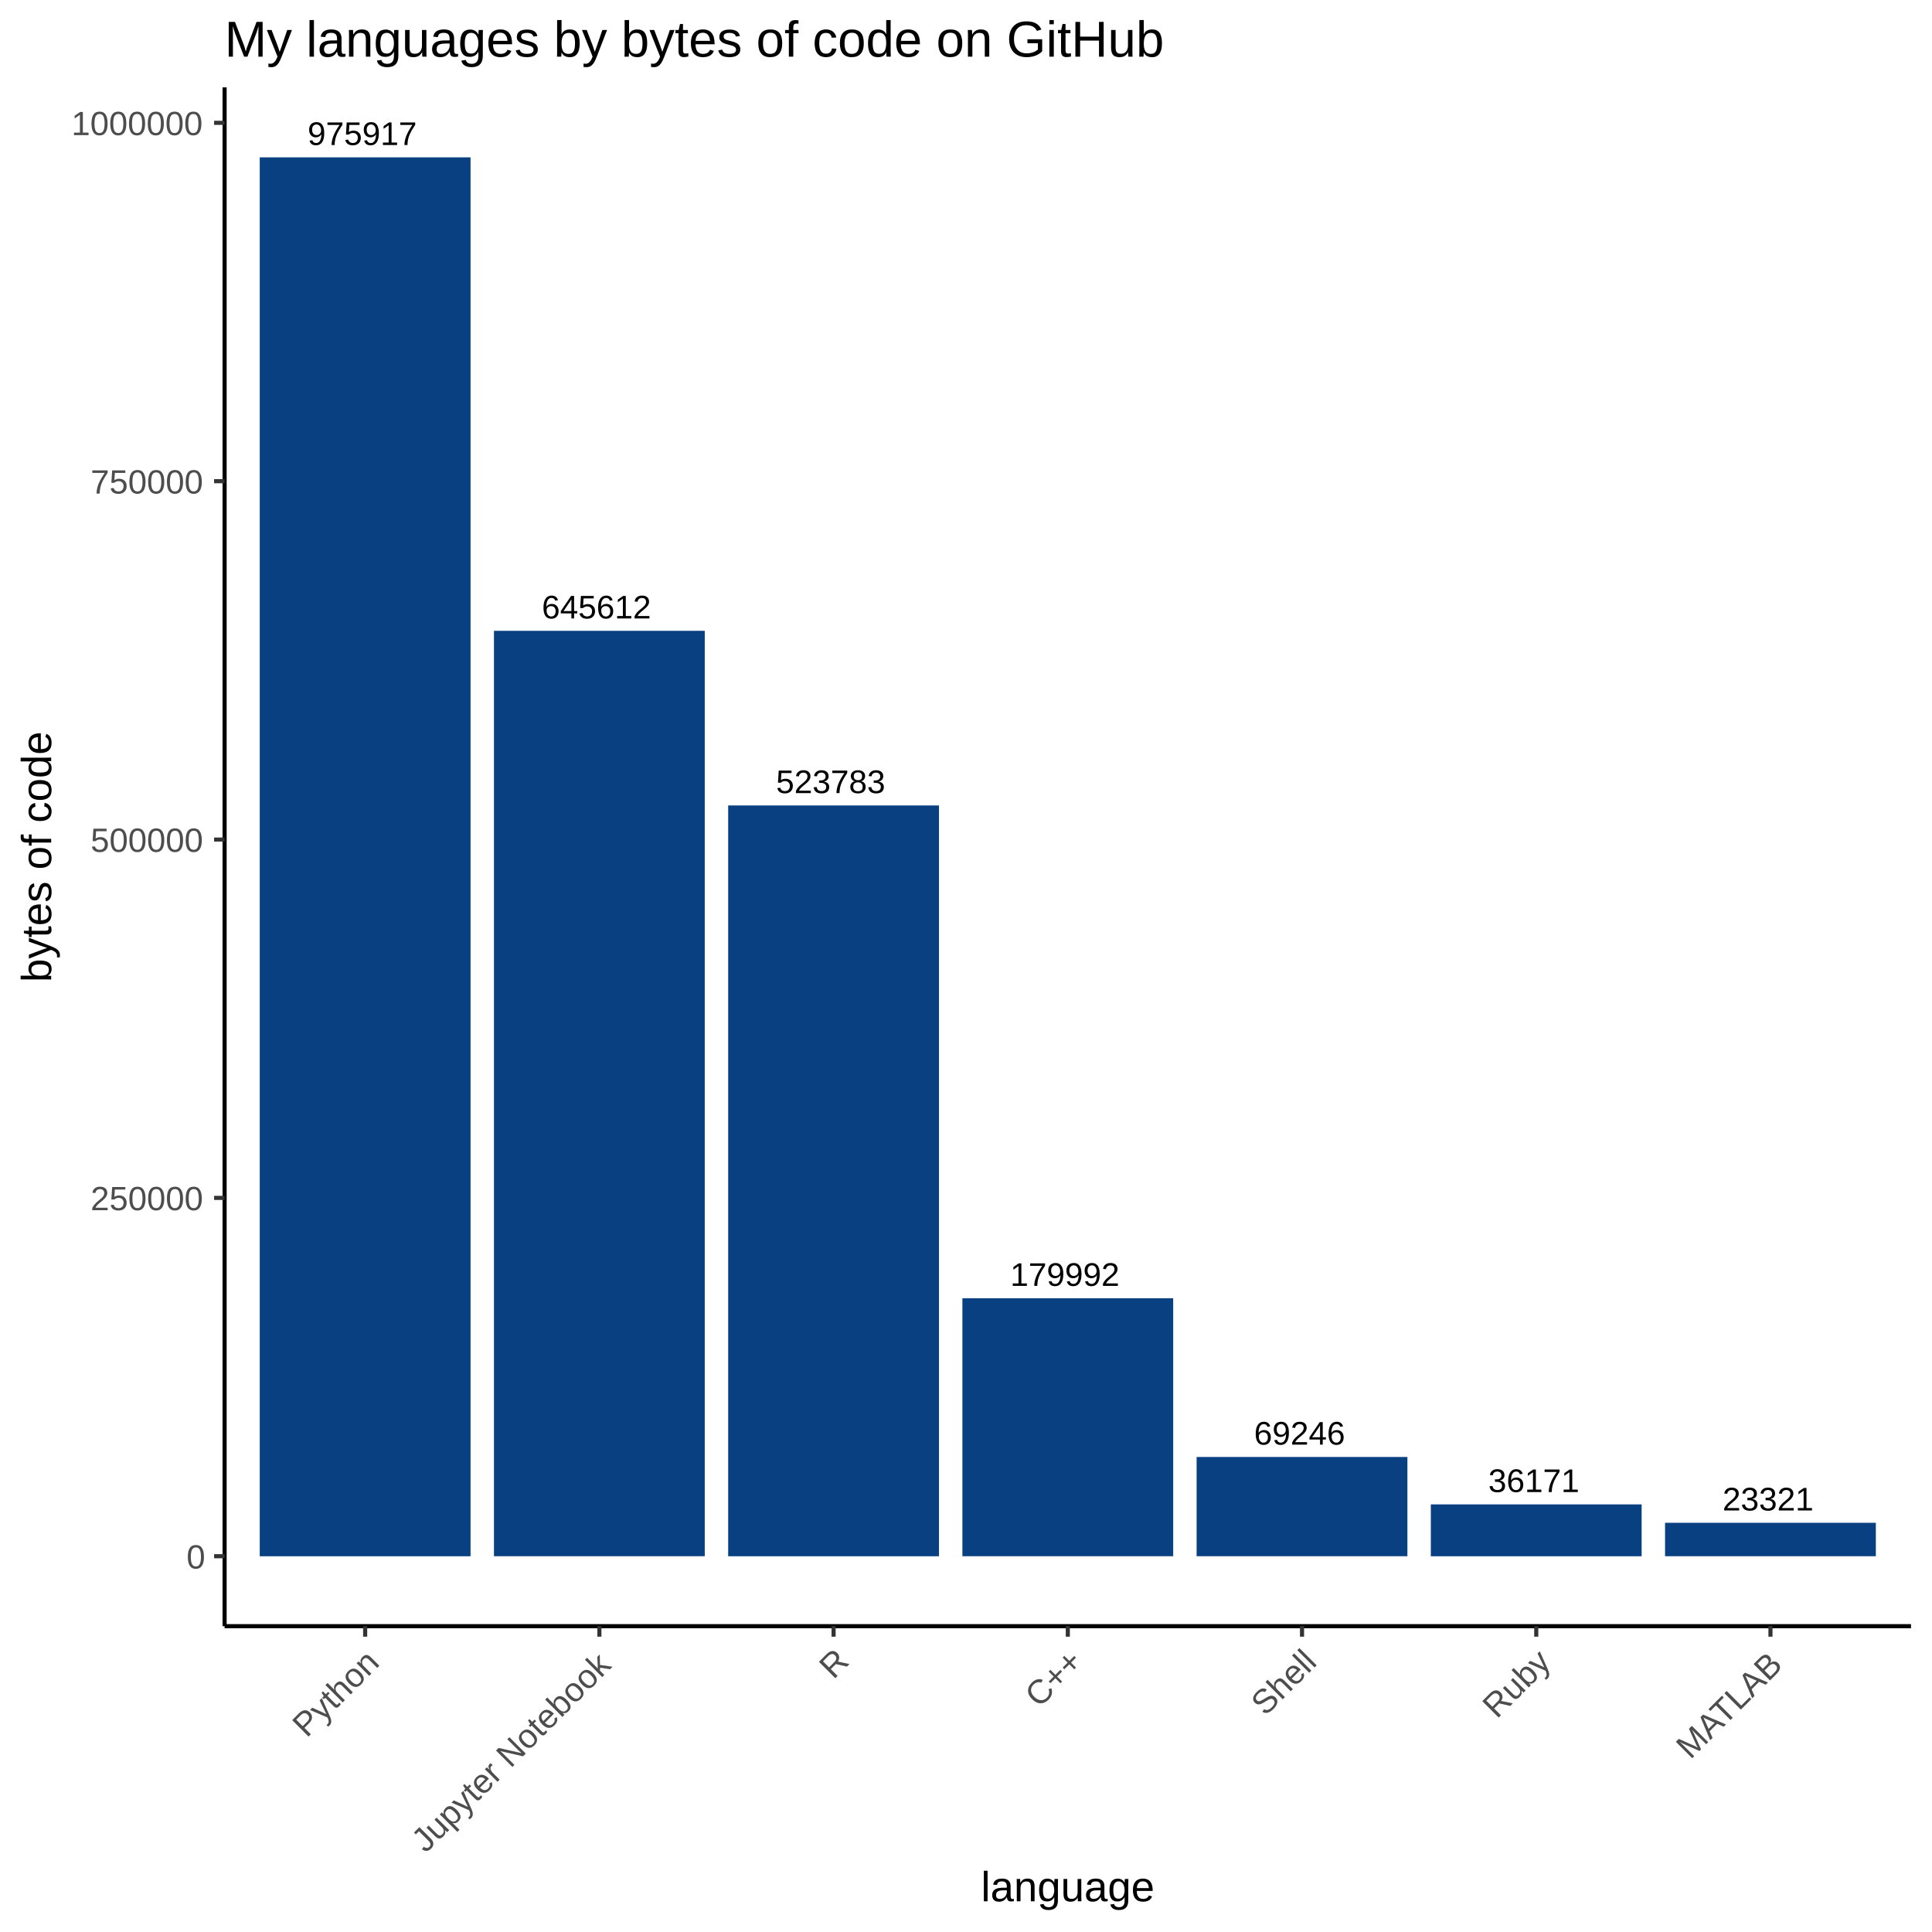
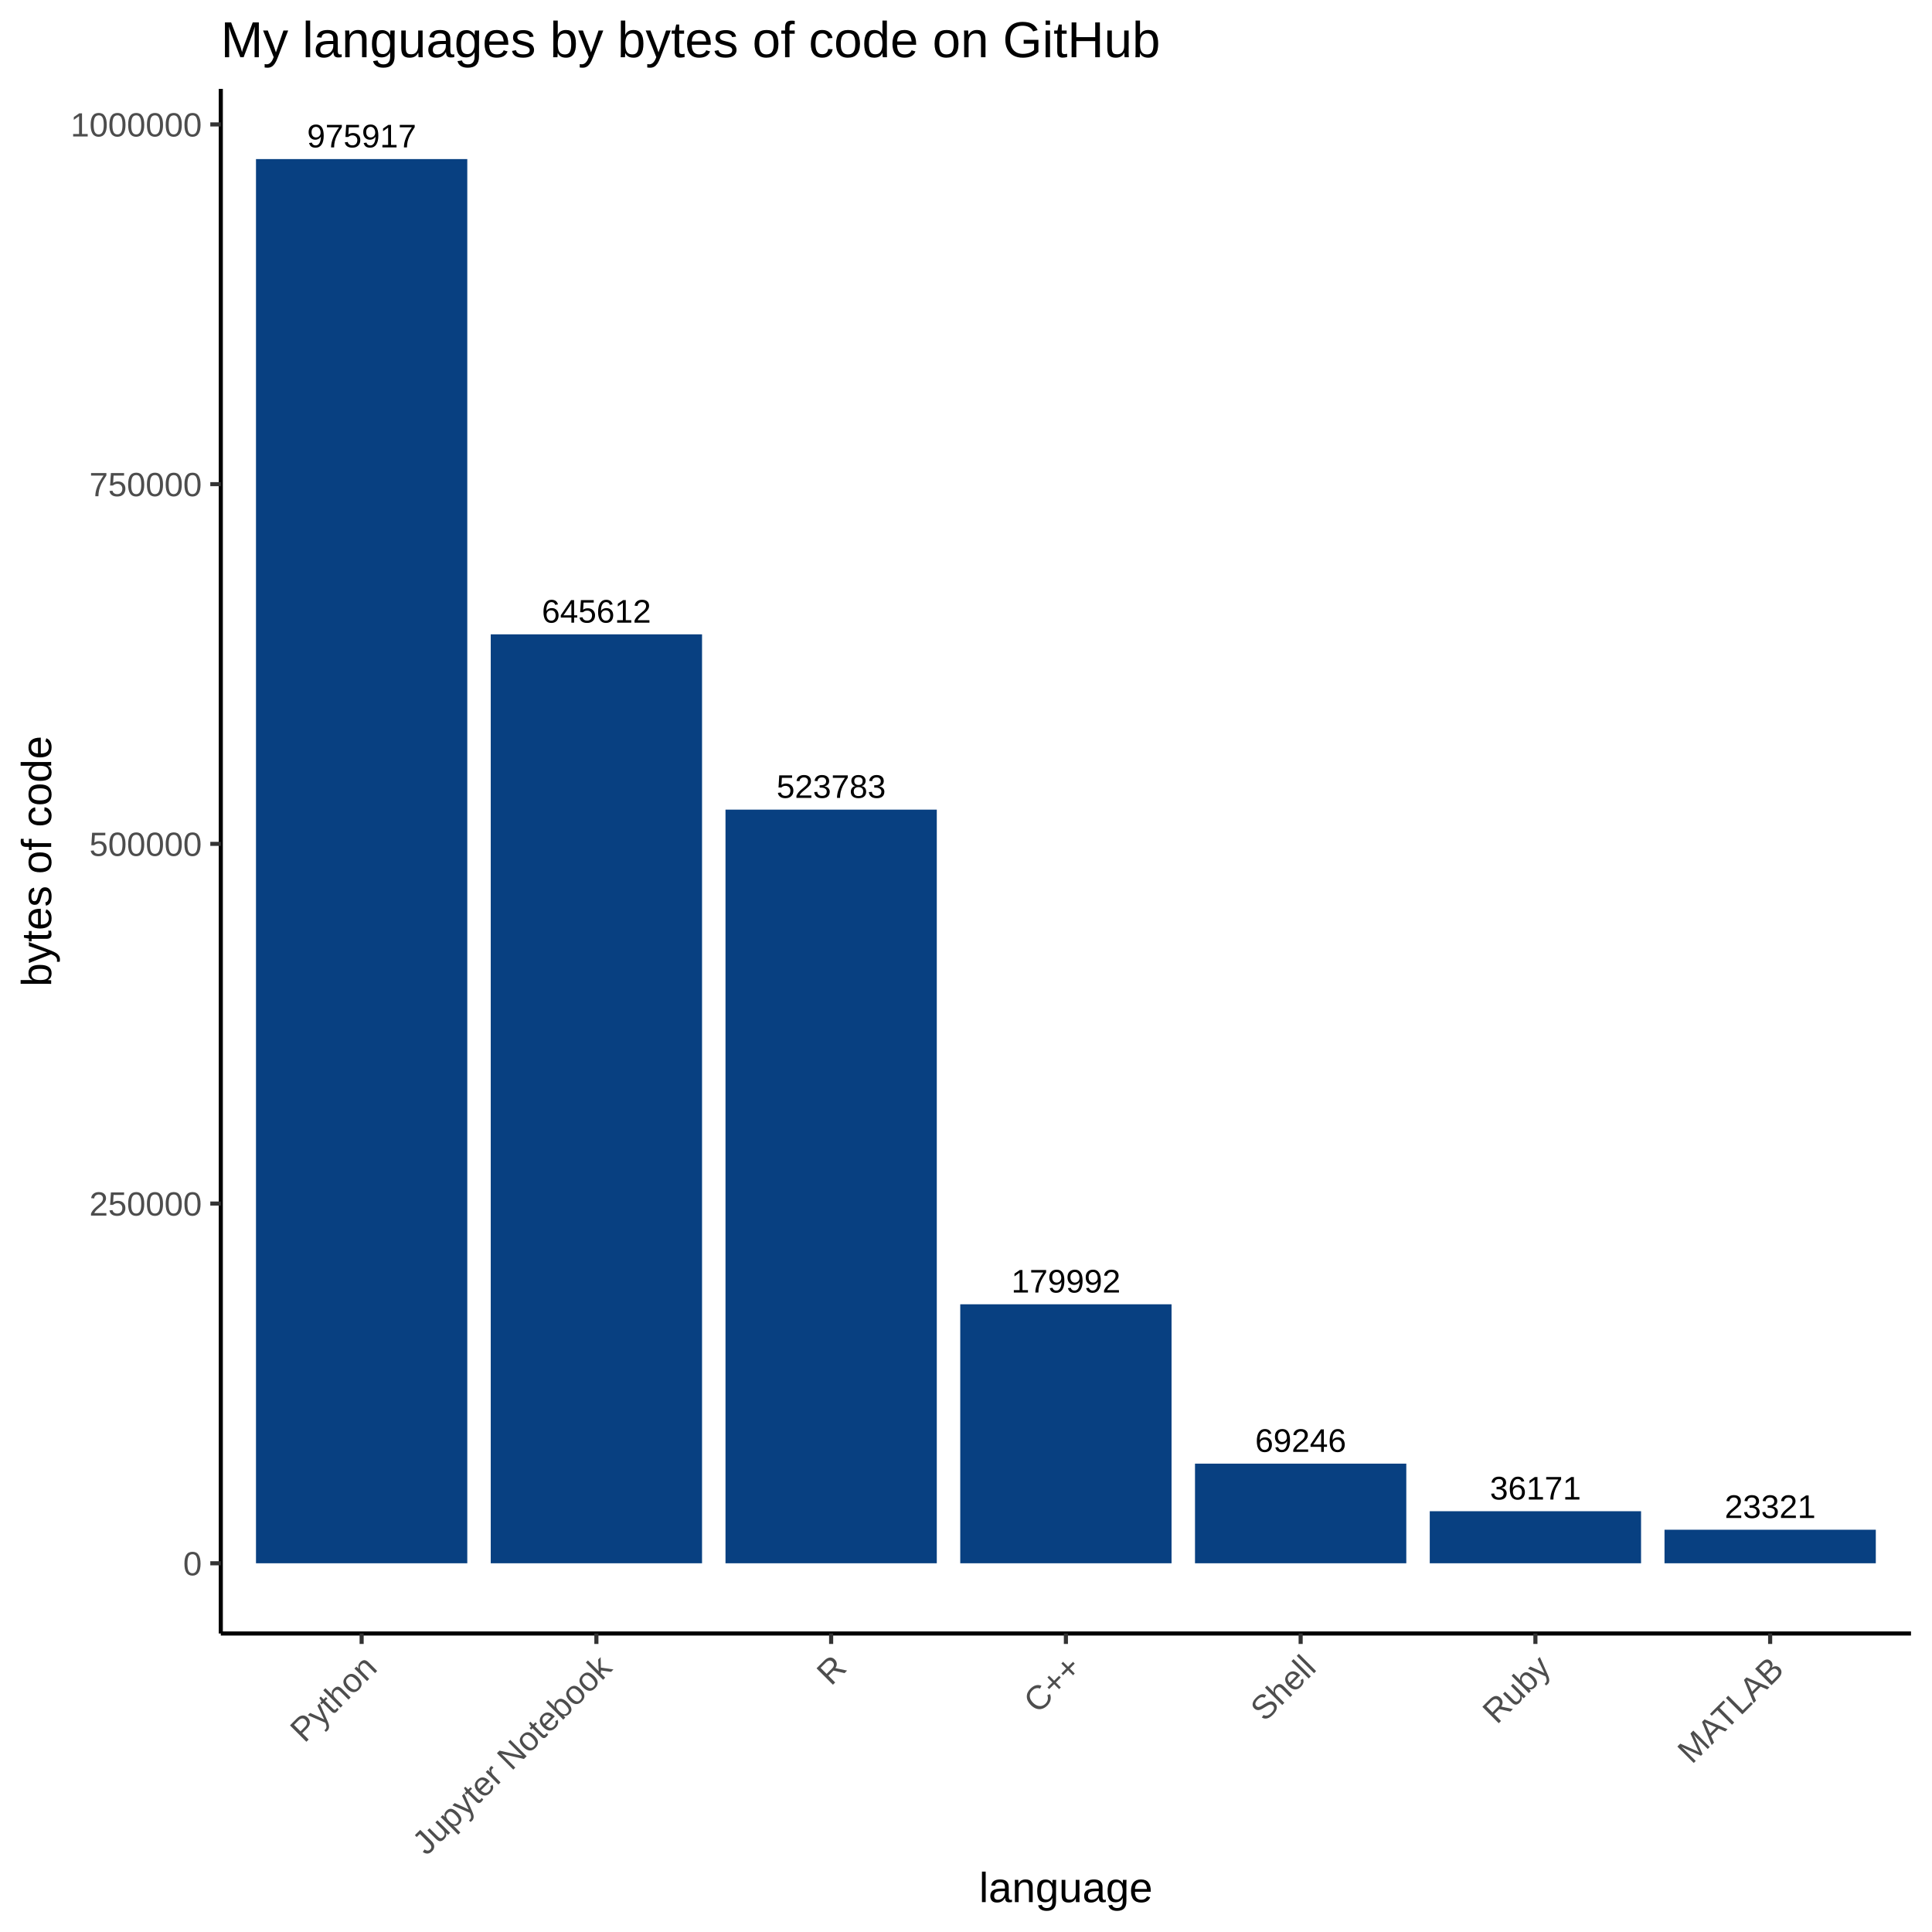
<svg xmlns="http://www.w3.org/2000/svg" viewBox="0 0 504.00 504.00">
  <defs>
    <style type="text/css">
    line, polyline, polygon, path, rect, circle {
      fill: none;
      stroke: #000000;
      stroke-linecap: round;
      stroke-linejoin: round;
      stroke-miterlimit: 10.00;
    }
  </style>
  </defs>
  <rect width="100%" height="100%" style="stroke: none; fill: #FFFFFF;" />
  <rect x="0.00" y="0.00" width="504.00" height="504.00" style="stroke-width: 1.07; stroke: #FFFFFF; fill: #FFFFFF;" />
  <defs>
-     <clipPath id="cpNTguNTl8NDk4LjUyfDQyNC4yMnwyMi44MA==">
-       <rect x="58.59" y="22.80" width="439.93" height="401.42" />
+     <clipPath id="cpNTcuNjB8NDk4LjUyfDQyNi4xM3wyMy4xOQ==">
+       <rect x="57.60" y="23.19" width="440.92" height="402.94" />
    </clipPath>
  </defs>
-   <rect x="58.59" y="22.80" width="439.93" height="401.42" style="stroke-width: 1.07; stroke: none; fill: #FFFFFF;" clip-path="url(#cpNTguNTl8NDk4LjUyfDQyNC4yMnwyMi44MA==)" />
-   <rect x="67.76" y="41.05" width="54.99" height="364.93" style="stroke-width: 1.07; stroke: none; stroke-linecap: butt; fill: #084081;" clip-path="url(#cpNTguNTl8NDk4LjUyfDQyNC4yMnwyMi44MA==)" />
-   <rect x="128.86" y="164.56" width="54.99" height="241.41" style="stroke-width: 1.07; stroke: none; stroke-linecap: butt; fill: #084081;" clip-path="url(#cpNTguNTl8NDk4LjUyfDQyNC4yMnwyMi44MA==)" />
-   <rect x="189.96" y="210.12" width="54.99" height="195.86" style="stroke-width: 1.07; stroke: none; stroke-linecap: butt; fill: #084081;" clip-path="url(#cpNTguNTl8NDk4LjUyfDQyNC4yMnwyMi44MA==)" />
-   <rect x="251.06" y="338.67" width="54.99" height="67.30" style="stroke-width: 1.07; stroke: none; stroke-linecap: butt; fill: #084081;" clip-path="url(#cpNTguNTl8NDk4LjUyfDQyNC4yMnwyMi44MA==)" />
-   <rect x="312.16" y="380.08" width="54.99" height="25.89" style="stroke-width: 1.07; stroke: none; stroke-linecap: butt; fill: #084081;" clip-path="url(#cpNTguNTl8NDk4LjUyfDQyNC4yMnwyMi44MA==)" />
-   <rect x="373.26" y="392.45" width="54.99" height="13.53" style="stroke-width: 1.07; stroke: none; stroke-linecap: butt; fill: #084081;" clip-path="url(#cpNTguNTl8NDk4LjUyfDQyNC4yMnwyMi44MA==)" />
-   <rect x="434.36" y="397.25" width="54.99" height="8.72" style="stroke-width: 1.07; stroke: none; stroke-linecap: butt; fill: #084081;" clip-path="url(#cpNTguNTl8NDk4LjUyfDQyNC4yMnwyMi44MA==)" />
-   <g clip-path="url(#cpNTguNTl8NDk4LjUyfDQyNC4yMnwyMi44MA==)">
-     <text x="263.54" y="335.45" style="font-size: 8.54px; font-family: Arial;" textLength="30.03px" lengthAdjust="spacingAndGlyphs">179992</text>
+   <rect x="57.60" y="23.19" width="440.92" height="402.94" style="stroke-width: 1.07; stroke: none; fill: #FFFFFF;" clip-path="url(#cpNTcuNjB8NDk4LjUyfDQyNi4xM3wyMy4xOQ==)" />
+   <rect x="66.78" y="41.50" width="55.12" height="366.31" style="stroke-width: 1.07; stroke: none; stroke-linecap: square; stroke-linejoin: miter; fill: #084081;" clip-path="url(#cpNTcuNjB8NDk4LjUyfDQyNi4xM3wyMy4xOQ==)" />
+   <rect x="128.02" y="165.48" width="55.12" height="242.33" style="stroke-width: 1.07; stroke: none; stroke-linecap: square; stroke-linejoin: miter; fill: #084081;" clip-path="url(#cpNTcuNjB8NDk4LjUyfDQyNi4xM3wyMy4xOQ==)" />
+   <rect x="189.26" y="211.21" width="55.12" height="196.60" style="stroke-width: 1.07; stroke: none; stroke-linecap: square; stroke-linejoin: miter; fill: #084081;" clip-path="url(#cpNTcuNjB8NDk4LjUyfDQyNi4xM3wyMy4xOQ==)" />
+   <rect x="250.50" y="340.25" width="55.12" height="67.56" style="stroke-width: 1.07; stroke: none; stroke-linecap: square; stroke-linejoin: miter; fill: #084081;" clip-path="url(#cpNTcuNjB8NDk4LjUyfDQyNi4xM3wyMy4xOQ==)" />
+   <rect x="311.74" y="381.82" width="55.12" height="25.99" style="stroke-width: 1.07; stroke: none; stroke-linecap: square; stroke-linejoin: miter; fill: #084081;" clip-path="url(#cpNTcuNjB8NDk4LjUyfDQyNi4xM3wyMy4xOQ==)" />
+   <rect x="372.98" y="394.23" width="55.12" height="13.58" style="stroke-width: 1.07; stroke: none; stroke-linecap: square; stroke-linejoin: miter; fill: #084081;" clip-path="url(#cpNTcuNjB8NDk4LjUyfDQyNi4xM3wyMy4xOQ==)" />
+   <rect x="434.22" y="399.06" width="55.12" height="8.75" style="stroke-width: 1.07; stroke: none; stroke-linecap: square; stroke-linejoin: miter; fill: #084081;" clip-path="url(#cpNTcuNjB8NDk4LjUyfDQyNi4xM3wyMy4xOQ==)" />
+   <g clip-path="url(#cpNTcuNjB8NDk4LjUyfDQyNi4xM3wyMy4xOQ==)">
+     <text x="263.82" y="337.19" style="font-size: 8.54px; font-family: Arial;" textLength="28.48px" lengthAdjust="spacingAndGlyphs">179992</text>
  </g>
-   <g clip-path="url(#cpNTguNTl8NDk4LjUyfDQyNC4yMnwyMi44MA==)">
-     <text x="141.34" y="161.34" style="font-size: 8.54px; font-family: Arial;" textLength="30.03px" lengthAdjust="spacingAndGlyphs">645612</text>
+   <g clip-path="url(#cpNTcuNjB8NDk4LjUyfDQyNi4xM3wyMy4xOQ==)">
+     <text x="141.34" y="162.43" style="font-size: 8.54px; font-family: Arial;" textLength="28.48px" lengthAdjust="spacingAndGlyphs">645612</text>
  </g>
-   <g clip-path="url(#cpNTguNTl8NDk4LjUyfDQyNC4yMnwyMi44MA==)">
-     <text x="449.35" y="394.04" style="font-size: 8.54px; font-family: Arial;" textLength="25.03px" lengthAdjust="spacingAndGlyphs">23321</text>
+   <g clip-path="url(#cpNTcuNjB8NDk4LjUyfDQyNi4xM3wyMy4xOQ==)">
+     <text x="449.91" y="396.00" style="font-size: 8.54px; font-family: Arial;" textLength="23.74px" lengthAdjust="spacingAndGlyphs">23321</text>
  </g>
-   <g clip-path="url(#cpNTguNTl8NDk4LjUyfDQyNC4yMnwyMi44MA==)">
-     <text x="80.24" y="37.83" style="font-size: 8.54px; font-family: Arial;" textLength="30.03px" lengthAdjust="spacingAndGlyphs">975917</text>
+   <g clip-path="url(#cpNTcuNjB8NDk4LjUyfDQyNi4xM3wyMy4xOQ==)">
+     <text x="80.10" y="38.45" style="font-size: 8.54px; font-family: Arial;" textLength="28.48px" lengthAdjust="spacingAndGlyphs">975917</text>
  </g>
-   <g clip-path="url(#cpNTguNTl8NDk4LjUyfDQyNC4yMnwyMi44MA==)">
-     <text x="202.44" y="206.90" style="font-size: 8.54px; font-family: Arial;" textLength="30.03px" lengthAdjust="spacingAndGlyphs">523783</text>
+   <g clip-path="url(#cpNTcuNjB8NDk4LjUyfDQyNi4xM3wyMy4xOQ==)">
+     <text x="202.58" y="208.15" style="font-size: 8.54px; font-family: Arial;" textLength="28.48px" lengthAdjust="spacingAndGlyphs">523783</text>
  </g>
-   <g clip-path="url(#cpNTguNTl8NDk4LjUyfDQyNC4yMnwyMi44MA==)">
-     <text x="388.25" y="389.23" style="font-size: 8.54px; font-family: Arial;" textLength="25.03px" lengthAdjust="spacingAndGlyphs">36171</text>
+   <g clip-path="url(#cpNTcuNjB8NDk4LjUyfDQyNi4xM3wyMy4xOQ==)">
+     <text x="388.67" y="391.18" style="font-size: 8.54px; font-family: Arial;" textLength="23.74px" lengthAdjust="spacingAndGlyphs">36171</text>
  </g>
-   <g clip-path="url(#cpNTguNTl8NDk4LjUyfDQyNC4yMnwyMi44MA==)">
-     <text x="327.14" y="376.86" style="font-size: 8.54px; font-family: Arial;" textLength="25.03px" lengthAdjust="spacingAndGlyphs">69246</text>
+   <g clip-path="url(#cpNTcuNjB8NDk4LjUyfDQyNi4xM3wyMy4xOQ==)">
+     <text x="327.43" y="378.76" style="font-size: 8.54px; font-family: Arial;" textLength="23.74px" lengthAdjust="spacingAndGlyphs">69246</text>
  </g>
  <defs>
    <clipPath id="cpMC4wMHw1MDQuMDB8NTA0LjAwfDAuMDA=">
      <rect x="0.00" y="0.00" width="504.00" height="504.00" />
    </clipPath>
  </defs>
-   <polyline points="58.59,424.22 58.59,22.80 " style="stroke-width: 1.07; stroke-linecap: butt;" clip-path="url(#cpMC4wMHw1MDQuMDB8NTA0LjAwfDAuMDA=)" />
+   <polyline points="57.60,426.13 57.60,23.19 " style="stroke-width: 1.07; stroke-linecap: butt;" clip-path="url(#cpMC4wMHw1MDQuMDB8NTA0LjAwfDAuMDA=)" />
  <g clip-path="url(#cpMC4wMHw1MDQuMDB8NTA0LjAwfDAuMDA=)">
-     <text x="48.66" y="409.19" style="font-size: 8.80px; fill: #4D4D4D; font-family: Arial;" textLength="5.01px" lengthAdjust="spacingAndGlyphs">0</text>
+     <text x="47.77" y="410.96" style="font-size: 8.80px; fill: #4D4D4D; font-family: Arial;" textLength="4.89px" lengthAdjust="spacingAndGlyphs">0</text>
  </g>
  <g clip-path="url(#cpMC4wMHw1MDQuMDB8NTA0LjAwfDAuMDA=)">
-     <text x="23.63" y="315.71" style="font-size: 8.80px; fill: #4D4D4D; font-family: Arial;" textLength="30.03px" lengthAdjust="spacingAndGlyphs">250000</text>
+     <text x="23.30" y="317.12" style="font-size: 8.80px; fill: #4D4D4D; font-family: Arial;" textLength="29.36px" lengthAdjust="spacingAndGlyphs">250000</text>
  </g>
  <g clip-path="url(#cpMC4wMHw1MDQuMDB8NTA0LjAwfDAuMDA=)">
-     <text x="23.63" y="222.23" style="font-size: 8.80px; fill: #4D4D4D; font-family: Arial;" textLength="30.03px" lengthAdjust="spacingAndGlyphs">500000</text>
+     <text x="23.30" y="223.29" style="font-size: 8.80px; fill: #4D4D4D; font-family: Arial;" textLength="29.36px" lengthAdjust="spacingAndGlyphs">500000</text>
  </g>
  <g clip-path="url(#cpMC4wMHw1MDQuMDB8NTA0LjAwfDAuMDA=)">
-     <text x="23.63" y="128.75" style="font-size: 8.80px; fill: #4D4D4D; font-family: Arial;" textLength="30.03px" lengthAdjust="spacingAndGlyphs">750000</text>
+     <text x="23.30" y="129.45" style="font-size: 8.80px; fill: #4D4D4D; font-family: Arial;" textLength="29.36px" lengthAdjust="spacingAndGlyphs">750000</text>
  </g>
  <g clip-path="url(#cpMC4wMHw1MDQuMDB8NTA0LjAwfDAuMDA=)">
-     <text x="18.63" y="35.26" style="font-size: 8.80px; fill: #4D4D4D; font-family: Arial;" textLength="35.04px" lengthAdjust="spacingAndGlyphs">1000000</text>
+     <text x="18.41" y="35.61" style="font-size: 8.80px; fill: #4D4D4D; font-family: Arial;" textLength="34.26px" lengthAdjust="spacingAndGlyphs">1000000</text>
  </g>
-   <polyline points="55.85,405.97 58.59,405.97 " style="stroke-width: 1.07; stroke: #333333; stroke-linecap: butt;" clip-path="url(#cpMC4wMHw1MDQuMDB8NTA0LjAwfDAuMDA=)" />
-   <polyline points="55.85,312.49 58.59,312.49 " style="stroke-width: 1.07; stroke: #333333; stroke-linecap: butt;" clip-path="url(#cpMC4wMHw1MDQuMDB8NTA0LjAwfDAuMDA=)" />
-   <polyline points="55.85,219.01 58.59,219.01 " style="stroke-width: 1.07; stroke: #333333; stroke-linecap: butt;" clip-path="url(#cpMC4wMHw1MDQuMDB8NTA0LjAwfDAuMDA=)" />
-   <polyline points="55.85,125.53 58.59,125.53 " style="stroke-width: 1.07; stroke: #333333; stroke-linecap: butt;" clip-path="url(#cpMC4wMHw1MDQuMDB8NTA0LjAwfDAuMDA=)" />
-   <polyline points="55.85,32.04 58.59,32.04 " style="stroke-width: 1.07; stroke: #333333; stroke-linecap: butt;" clip-path="url(#cpMC4wMHw1MDQuMDB8NTA0LjAwfDAuMDA=)" />
-   <polyline points="58.59,424.22 498.52,424.22 " style="stroke-width: 1.07; stroke-linecap: butt;" clip-path="url(#cpMC4wMHw1MDQuMDB8NTA0LjAwfDAuMDA=)" />
-   <polyline points="95.26,426.96 95.26,424.22 " style="stroke-width: 1.07; stroke: #333333; stroke-linecap: butt;" clip-path="url(#cpMC4wMHw1MDQuMDB8NTA0LjAwfDAuMDA=)" />
-   <polyline points="156.36,426.96 156.36,424.22 " style="stroke-width: 1.07; stroke: #333333; stroke-linecap: butt;" clip-path="url(#cpMC4wMHw1MDQuMDB8NTA0LjAwfDAuMDA=)" />
-   <polyline points="217.46,426.96 217.46,424.22 " style="stroke-width: 1.07; stroke: #333333; stroke-linecap: butt;" clip-path="url(#cpMC4wMHw1MDQuMDB8NTA0LjAwfDAuMDA=)" />
-   <polyline points="278.56,426.96 278.56,424.22 " style="stroke-width: 1.07; stroke: #333333; stroke-linecap: butt;" clip-path="url(#cpMC4wMHw1MDQuMDB8NTA0LjAwfDAuMDA=)" />
-   <polyline points="339.66,426.96 339.66,424.22 " style="stroke-width: 1.07; stroke: #333333; stroke-linecap: butt;" clip-path="url(#cpMC4wMHw1MDQuMDB8NTA0LjAwfDAuMDA=)" />
-   <polyline points="400.76,426.96 400.76,424.22 " style="stroke-width: 1.07; stroke: #333333; stroke-linecap: butt;" clip-path="url(#cpMC4wMHw1MDQuMDB8NTA0LjAwfDAuMDA=)" />
-   <polyline points="461.86,426.96 461.86,424.22 " style="stroke-width: 1.07; stroke: #333333; stroke-linecap: butt;" clip-path="url(#cpMC4wMHw1MDQuMDB8NTA0LjAwfDAuMDA=)" />
+   <polyline points="54.86,407.81 57.60,407.81 " style="stroke-width: 1.07; stroke: #333333; stroke-linecap: butt;" clip-path="url(#cpMC4wMHw1MDQuMDB8NTA0LjAwfDAuMDA=)" />
+   <polyline points="54.86,313.97 57.60,313.97 " style="stroke-width: 1.07; stroke: #333333; stroke-linecap: butt;" clip-path="url(#cpMC4wMHw1MDQuMDB8NTA0LjAwfDAuMDA=)" />
+   <polyline points="54.86,220.14 57.60,220.14 " style="stroke-width: 1.07; stroke: #333333; stroke-linecap: butt;" clip-path="url(#cpMC4wMHw1MDQuMDB8NTA0LjAwfDAuMDA=)" />
+   <polyline points="54.86,126.30 57.60,126.30 " style="stroke-width: 1.07; stroke: #333333; stroke-linecap: butt;" clip-path="url(#cpMC4wMHw1MDQuMDB8NTA0LjAwfDAuMDA=)" />
+   <polyline points="54.86,32.46 57.60,32.46 " style="stroke-width: 1.07; stroke: #333333; stroke-linecap: butt;" clip-path="url(#cpMC4wMHw1MDQuMDB8NTA0LjAwfDAuMDA=)" />
+   <polyline points="57.60,426.13 498.52,426.13 " style="stroke-width: 1.07; stroke-linecap: butt;" clip-path="url(#cpMC4wMHw1MDQuMDB8NTA0LjAwfDAuMDA=)" />
+   <polyline points="94.34,428.86 94.34,426.13 " style="stroke-width: 1.07; stroke: #333333; stroke-linecap: butt;" clip-path="url(#cpMC4wMHw1MDQuMDB8NTA0LjAwfDAuMDA=)" />
+   <polyline points="155.58,428.86 155.58,426.13 " style="stroke-width: 1.07; stroke: #333333; stroke-linecap: butt;" clip-path="url(#cpMC4wMHw1MDQuMDB8NTA0LjAwfDAuMDA=)" />
+   <polyline points="216.82,428.86 216.82,426.13 " style="stroke-width: 1.07; stroke: #333333; stroke-linecap: butt;" clip-path="url(#cpMC4wMHw1MDQuMDB8NTA0LjAwfDAuMDA=)" />
+   <polyline points="278.06,428.86 278.06,426.13 " style="stroke-width: 1.07; stroke: #333333; stroke-linecap: butt;" clip-path="url(#cpMC4wMHw1MDQuMDB8NTA0LjAwfDAuMDA=)" />
+   <polyline points="339.30,428.86 339.30,426.13 " style="stroke-width: 1.07; stroke: #333333; stroke-linecap: butt;" clip-path="url(#cpMC4wMHw1MDQuMDB8NTA0LjAwfDAuMDA=)" />
+   <polyline points="400.54,428.86 400.54,426.13 " style="stroke-width: 1.07; stroke: #333333; stroke-linecap: butt;" clip-path="url(#cpMC4wMHw1MDQuMDB8NTA0LjAwfDAuMDA=)" />
+   <polyline points="461.78,428.86 461.78,426.13 " style="stroke-width: 1.07; stroke: #333333; stroke-linecap: butt;" clip-path="url(#cpMC4wMHw1MDQuMDB8NTA0LjAwfDAuMDA=)" />
  <g clip-path="url(#cpMC4wMHw1MDQuMDB8NTA0LjAwfDAuMDA=)">
-     <text transform="translate(79.99,453.52) rotate(-45)" style="font-size: 8.80px; fill: #4D4D4D; font-family: Arial;" textLength="28.02px" lengthAdjust="spacingAndGlyphs">Python</text>
+     <text transform="translate(79.42,454.88) rotate(-45)" style="font-size: 8.80px; fill: #4D4D4D; font-family: Arial;" textLength="27.40px" lengthAdjust="spacingAndGlyphs">Python</text>
  </g>
  <g clip-path="url(#cpMC4wMHw1MDQuMDB8NTA0LjAwfDAuMDA=)">
-     <text transform="translate(111.03,483.58) rotate(-45)" style="font-size: 8.80px; fill: #4D4D4D; font-family: Arial;" textLength="70.54px" lengthAdjust="spacingAndGlyphs">Jupyter Notebook</text>
+     <text transform="translate(111.26,484.28) rotate(-45)" style="font-size: 8.80px; fill: #4D4D4D; font-family: Arial;" textLength="68.97px" lengthAdjust="spacingAndGlyphs">Jupyter Notebook</text>
  </g>
  <g clip-path="url(#cpMC4wMHw1MDQuMDB8NTA0LjAwfDAuMDA=)">
-     <text transform="translate(217.41,438.30) rotate(-45)" style="font-size: 8.80px; fill: #4D4D4D; font-family: Arial;" textLength="6.50px" lengthAdjust="spacingAndGlyphs">R</text>
+     <text transform="translate(216.78,440.00) rotate(-45)" style="font-size: 8.80px; fill: #4D4D4D; font-family: Arial;" textLength="6.36px" lengthAdjust="spacingAndGlyphs">R</text>
  </g>
  <g clip-path="url(#cpMC4wMHw1MDQuMDB8NTA0LjAwfDAuMDA=)">
-     <text transform="translate(271.08,445.73) rotate(-45)" style="font-size: 8.80px; fill: #4D4D4D; font-family: Arial;" textLength="17.01px" lengthAdjust="spacingAndGlyphs">C++</text>
+     <text transform="translate(270.75,447.27) rotate(-45)" style="font-size: 8.80px; fill: #4D4D4D; font-family: Arial;" textLength="16.63px" lengthAdjust="spacingAndGlyphs">C++</text>
  </g>
  <g clip-path="url(#cpMC4wMHw1MDQuMDB8NTA0LjAwfDAuMDA=)">
-     <text transform="translate(330.06,447.86) rotate(-45)" style="font-size: 8.80px; fill: #4D4D4D; font-family: Arial;" textLength="20.01px" lengthAdjust="spacingAndGlyphs">Shell</text>
+     <text transform="translate(329.92,449.35) rotate(-45)" style="font-size: 8.80px; fill: #4D4D4D; font-family: Arial;" textLength="19.57px" lengthAdjust="spacingAndGlyphs">Shell</text>
  </g>
  <g clip-path="url(#cpMC4wMHw1MDQuMDB8NTA0LjAwfDAuMDA=)">
-     <text transform="translate(390.45,448.56) rotate(-45)" style="font-size: 8.80px; fill: #4D4D4D; font-family: Arial;" textLength="21.01px" lengthAdjust="spacingAndGlyphs">Ruby</text>
+     <text transform="translate(390.47,450.04) rotate(-45)" style="font-size: 8.80px; fill: #4D4D4D; font-family: Arial;" textLength="20.54px" lengthAdjust="spacingAndGlyphs">Ruby</text>
  </g>
  <g clip-path="url(#cpMC4wMHw1MDQuMDB8NTA0LjAwfDAuMDA=)">
-     <text transform="translate(440.95,459.17) rotate(-45)" style="font-size: 8.80px; fill: #4D4D4D; font-family: Arial;" textLength="36.01px" lengthAdjust="spacingAndGlyphs">MATLAB</text>
+     <text transform="translate(441.34,460.41) rotate(-45)" style="font-size: 8.80px; fill: #4D4D4D; font-family: Arial;" textLength="35.21px" lengthAdjust="spacingAndGlyphs">MATLAB</text>
  </g>
  <g clip-path="url(#cpMC4wMHw1MDQuMDB8NTA0LjAwfDAuMDA=)">
-     <text x="255.92" y="495.99" style="font-size: 11.00px; font-family: Arial;" textLength="45.27px" lengthAdjust="spacingAndGlyphs">language</text>
+     <text x="255.43" y="496.21" style="font-size: 11.00px; font-family: Arial;" textLength="45.27px" lengthAdjust="spacingAndGlyphs">language</text>
  </g>
  <g clip-path="url(#cpMC4wMHw1MDQuMDB8NTA0LjAwfDAuMDA=)">
-     <text transform="translate(13.35,256.23) rotate(-90)" style="font-size: 11.00px; font-family: Arial;" textLength="65.43px" lengthAdjust="spacingAndGlyphs">bytes of code</text>
+     <text transform="translate(13.35,257.37) rotate(-90)" style="font-size: 11.00px; font-family: Arial;" textLength="65.43px" lengthAdjust="spacingAndGlyphs">bytes of code</text>
  </g>
  <g clip-path="url(#cpMC4wMHw1MDQuMDB8NTA0LjAwfDAuMDA=)">
-     <text x="58.59" y="14.79" style="font-size: 13.20px; font-family: Arial;" textLength="241.36px" lengthAdjust="spacingAndGlyphs">My languages by bytes of code on GitHub</text>
+     <text x="57.60" y="14.93" style="font-size: 13.20px; font-family: Arial;" textLength="245.08px" lengthAdjust="spacingAndGlyphs">My languages by bytes of code on GitHub</text>
  </g>
</svg>
